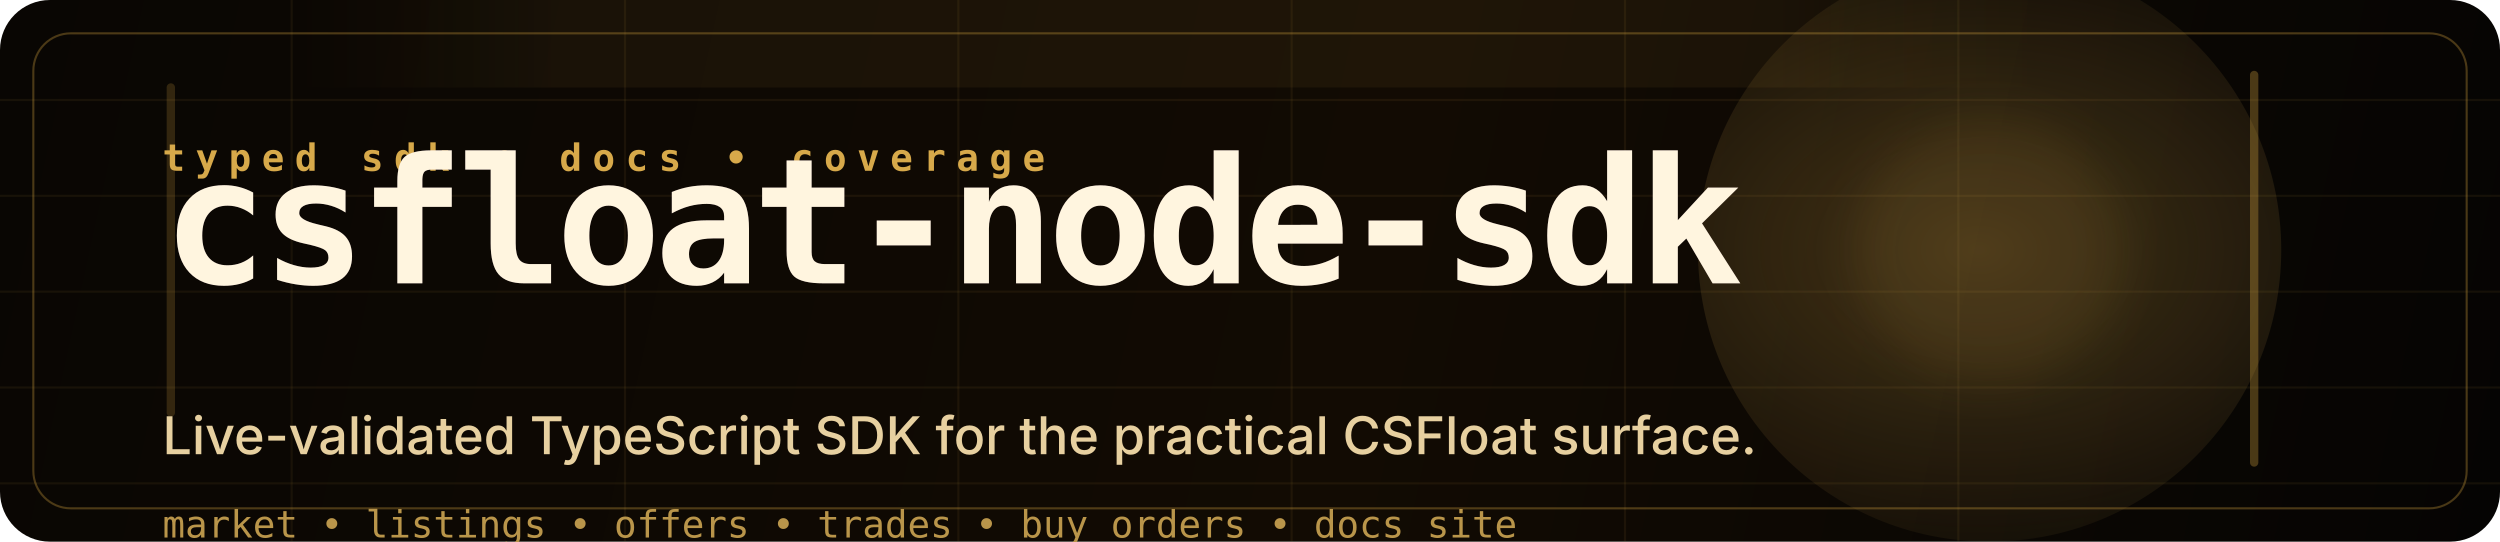
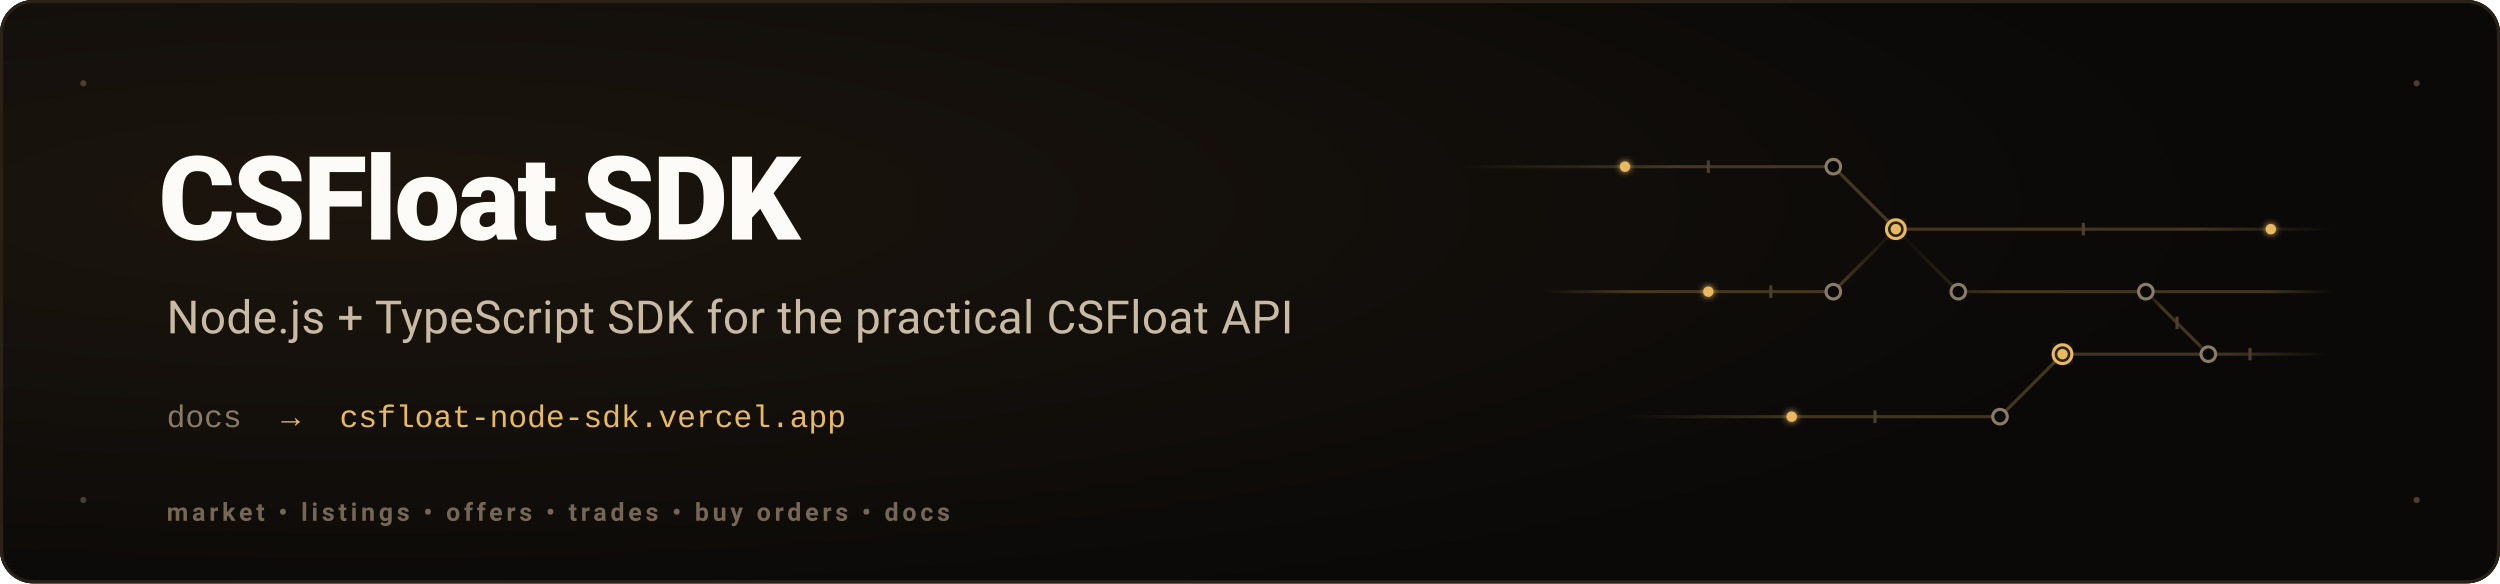
- <svg xmlns="http://www.w3.org/2000/svg" width="1200" height="260" viewBox="0 0 1200 260" fill="none" role="img" aria-labelledby="title desc">
+ <svg xmlns="http://www.w3.org/2000/svg" viewBox="0 0 1200 280" width="1200" height="280">
  <defs>
-     <linearGradient id="bg" x1="0" y1="0" x2="1200" y2="260" gradientUnits="userSpaceOnUse">
-       <stop offset="0" stop-color="#090603" />
-       <stop offset="0.55" stop-color="#120b03" />
-       <stop offset="1" stop-color="#050403" />
+     <radialGradient id="bg-glow" cx="15%" cy="35%" r="75%">
+       <stop offset="0%" stop-color="#1c150e" />
+       <stop offset="100%" stop-color="#0a0908" />
+     </radialGradient>
+     <linearGradient id="line-fade" x1="0%" y1="0%" x2="100%" y2="0%">
+       <stop offset="0%" stop-color="#e8b960" stop-opacity="0" />
+       <stop offset="25%" stop-color="#e8b960" stop-opacity="0.25" />
+       <stop offset="85%" stop-color="#e8b960" stop-opacity="0.25" />
+       <stop offset="100%" stop-color="#e8b960" stop-opacity="0" />
    </linearGradient>
-     <radialGradient id="goldGlow" cx="0" cy="0" r="1" gradientUnits="userSpaceOnUse" gradientTransform="translate(950 120) rotate(180) scale(260 180)">
-       <stop stop-color="#D4A64A" stop-opacity="0.28" />
-       <stop offset="1" stop-color="#D4A64A" stop-opacity="0" />
-     </radialGradient>
-     <linearGradient id="line" x1="140" y1="0" x2="980" y2="0" gradientUnits="userSpaceOnUse">
-       <stop stop-color="#7A5A1A" stop-opacity="0" />
-       <stop offset="0.15" stop-color="#C6973A" stop-opacity="0.9" />
-       <stop offset="0.85" stop-color="#C6973A" stop-opacity="0.9" />
-       <stop offset="1" stop-color="#7A5A1A" stop-opacity="0" />
-     </linearGradient>
-     <filter id="blur" x="-20%" y="-20%" width="140%" height="140%">
-       <feGaussianBlur stdDeviation="10" />
+     <filter id="glow-strong" x="-50%" y="-50%" width="200%" height="200%">
+       <feGaussianBlur in="SourceGraphic" stdDeviation="3.5" result="blur" />
+       <feMerge>
+         <feMergeNode in="blur" />
+         <feMergeNode in="SourceGraphic" />
+       </feMerge>
    </filter>
-     <style>
-       .grid { stroke: rgba(205, 160, 62, 0.12); stroke-width: 1; }
-       .scanline { opacity: 0.08; animation: sweep 9s linear infinite; }
-       .frame { stroke: rgba(198, 151, 58, 0.35); stroke-width: 1; fill: none; }
-       .kicker { fill: #D7A94A; font: 600 18px/1.2 ui-monospace, SFMono-Regular, Menlo, Consolas, monospace; letter-spacing: 0.28em; text-transform: uppercase; }
-       .main { fill: #FFF5DF; font: 700 84px/1 ui-monospace, SFMono-Regular, Menlo, Consolas, monospace; letter-spacing: -0.04em; }
-       .sub { fill: #E7D0A0; font: 500 25px/1.4 ui-sans-serif, Inter, Segoe UI, sans-serif; }
-       .meta { fill: #B9954A; font: 500 18px/1.4 ui-monospace, SFMono-Regular, Menlo, Consolas, monospace; }
-       .ghost-a { fill: rgba(255, 96, 138, 0.18); animation: glitchA 4.2s steps(2, end) infinite; }
-       .ghost-b { fill: rgba(107, 201, 255, 0.14); animation: glitchB 4.2s steps(2, end) infinite; }
-       .pulse { animation: pulse 3.6s ease-in-out infinite; }
-       @keyframes pulse {
-         0%, 100% { opacity: 0.88; }
-         50% { opacity: 1; }
-       }
-       @keyframes glitchA {
-         0%, 90%, 100% { transform: translate(0, 0); opacity: 0; }
-         91% { transform: translate(-3px, 1px); opacity: 1; }
-         93% { transform: translate(2px, -1px); opacity: 0.7; }
-         95% { transform: translate(-1px, 0); opacity: 0; }
-       }
-       @keyframes glitchB {
-         0%, 92%, 100% { transform: translate(0, 0); opacity: 0; }
-         93% { transform: translate(3px, -1px); opacity: 0.85; }
-         95% { transform: translate(-2px, 1px); opacity: 0.55; }
-         97% { transform: translate(0, 0); opacity: 0; }
-       }
-       @keyframes sweep {
-         0% { transform: translateY(-170px); }
-         100% { transform: translateY(280px); }
-       }
+     <filter id="glow-subtle" x="-50%" y="-50%" width="200%" height="200%">
+       <feGaussianBlur in="SourceGraphic" stdDeviation="1.5" result="blur" />
+       <feMerge>
+         <feMergeNode in="blur" />
+         <feMergeNode in="SourceGraphic" />
+       </feMerge>
+     </filter>
+   </defs>
+   <style>
+         .title {
+             font-family: system-ui, -apple-system, BlinkMacSystemFont, "Segoe UI", Roboto, "Helvetica Neue", Arial, sans-serif;
+             font-size: 56px;
+             font-weight: 800;
+             fill: #fdfbf7;
+             letter-spacing: -0.02em;
+         }
+         .subtitle {
+             font-family: system-ui, -apple-system, BlinkMacSystemFont, "Segoe UI", Roboto, "Helvetica Neue", Arial, sans-serif;
+             font-size: 22px;
+             font-weight: 400;
+             fill: #c9baa3;
+             letter-spacing: 0.01em;
+         }
+         .link-text {
+             font-family: ui-monospace, SFMono-Regular, Menlo, Monaco, Consolas, "Liberation Mono", "Courier New", monospace;
+             font-size: 15px;
+             font-weight: 500;
+         }
+         .link-label { fill: #8a7b66; }
+         .link-arrow { fill: #e8b960; }
+         .link-url { fill: #e8b960; }
+ 
+         .meta {
+             font-family: system-ui, -apple-system, BlinkMacSystemFont, "Segoe UI", Roboto, "Helvetica Neue", Arial, sans-serif;
+             font-size: 12px;
+             font-weight: 600;
+             fill: #756754;
+             letter-spacing: 0.15em;
+             text-transform: uppercase;
+         }
+ 
+         @keyframes pulse-opacity {
+             0%, 100% { opacity: 0.4; }
+             50% { opacity: 1; }
+         }
+         .glow-dot {
+             animation: pulse-opacity 4s ease-in-out infinite;
+         }
+         .glow-dot.delay-1 { animation-delay: 1.5s; }
+         .glow-dot.delay-2 { animation-delay: 3s; }
+ 
+         .subtle-line {
+             stroke: url(#line-fade);
+             stroke-width: 1.5;
+             fill: none;
+             stroke-linecap: round;
+             stroke-linejoin: round;
+         }
+ 
+         .outer-border {
+             stroke: #2a2219;
+             stroke-width: 1.5;
+             fill: none;
+             rx: 15;
+         }
    </style>
-   </defs>
-   <rect width="1200" height="260" rx="24" fill="url(#bg)" />
-   <rect x="16" y="16" width="1168" height="228" rx="18" class="frame" />
-   <rect x="1080" y="34" width="4" height="190" rx="2" fill="#C6973A" opacity="0.35" />
-   <rect x="80" y="40" width="4" height="160" rx="2" fill="#C6973A" opacity="0.22" />
-   <g opacity="0.65">
-     <path d="M0 48H1200" class="grid" />
-     <path d="M0 94H1200" class="grid" />
-     <path d="M0 140H1200" class="grid" />
-     <path d="M0 186H1200" class="grid" />
-     <path d="M0 232H1200" class="grid" />
-     <path d="M140 0V260" class="grid" />
-     <path d="M300 0V260" class="grid" />
-     <path d="M460 0V260" class="grid" />
-     <path d="M620 0V260" class="grid" />
-     <path d="M780 0V260" class="grid" />
-     <path d="M940 0V260" class="grid" />
+   <rect width="1200" height="280" fill="#0a0908" rx="16" />
+   <rect width="1200" height="280" fill="url(#bg-glow)" rx="16" />
+   <g id="registration-marks" fill="#4a3f31">
+     <circle cx="40" cy="40" r="1.5" />
+     <circle cx="40" cy="240" r="1.5" />
+     <circle cx="1160" cy="40" r="1.5" />
+     <circle cx="1160" cy="240" r="1.5" />
  </g>
-   <rect x="0" y="0" width="1200" height="42" fill="url(#line)" class="scanline" />
-   <circle cx="955" cy="120" r="140" fill="url(#goldGlow)" />
-   <circle cx="955" cy="120" r="64" fill="#D4A64A" opacity="0.08" filter="url(#blur)" />
-   <g transform="translate(78 82)">
-     <text class="kicker">typed sdk • docs • coverage</text>
-     <g transform="translate(0 54)">
-       <text class="main ghost-a">csfloat-node-sdk</text>
-       <text class="main ghost-b">csfloat-node-sdk</text>
-       <text class="main pulse">csfloat-node-sdk</text>
-     </g>
-     <text y="136" class="sub">Live-validated TypeScript SDK for the practical CSFloat surface.</text>
-     <text y="176" class="meta">market • listings • offers • trades • buy orders • docs site</text>
+   <g id="node-graph">
+     <path class="subtle-line" d="M 700,80 L 880,80 L 910,110 L 1120,110" />
+     <path class="subtle-line" d="M 740,140 L 880,140 L 910,110" />
+     <path class="subtle-line" d="M 910,110 L 940,140 L 1120,140" />
+     <path class="subtle-line" d="M 780,200 L 960,200 L 990,170 L 1120,170" />
+     <path class="subtle-line" d="M 1030,140 L 1060,170" />
+     <path d="M 820,77 v 6 M 1000,107 v 6 M 850,137 v 6 M 900,197 v 6 M 1080,167 v 6 M 1045,152 v 6" stroke="#4a3f31" stroke-width="1.5" fill="none" />
+     <circle cx="880" cy="80" r="3.5" fill="#0a0908" stroke="#8a7b66" stroke-width="1.5" />
+     <circle cx="910" cy="110" r="4.5" fill="#0a0908" stroke="#e8b960" stroke-width="1.5" />
+     <circle cx="880" cy="140" r="3.5" fill="#0a0908" stroke="#8a7b66" stroke-width="1.5" />
+     <circle cx="940" cy="140" r="3.5" fill="#0a0908" stroke="#8a7b66" stroke-width="1.5" />
+     <circle cx="960" cy="200" r="3.5" fill="#0a0908" stroke="#8a7b66" stroke-width="1.5" />
+     <circle cx="990" cy="170" r="4.5" fill="#0a0908" stroke="#e8b960" stroke-width="1.5" />
+     <circle cx="1030" cy="140" r="3.5" fill="#0a0908" stroke="#8a7b66" stroke-width="1.5" />
+     <circle cx="1060" cy="170" r="3.5" fill="#0a0908" stroke="#8a7b66" stroke-width="1.5" />
+     <circle cx="780" cy="80" r="2.5" fill="#e8b960" class="glow-dot delay-1" filter="url(#glow-subtle)" />
+     <circle cx="910" cy="110" r="2.5" fill="#e8b960" class="glow-dot" filter="url(#glow-strong)" />
+     <circle cx="1090" cy="110" r="2.5" fill="#e8b960" class="glow-dot delay-2" filter="url(#glow-subtle)" />
+     <circle cx="820" cy="140" r="2.5" fill="#e8b960" class="glow-dot delay-1" filter="url(#glow-subtle)" />
+     <circle cx="990" cy="170" r="2.5" fill="#e8b960" class="glow-dot" filter="url(#glow-strong)" />
+     <circle cx="860" cy="200" r="2.5" fill="#e8b960" class="glow-dot delay-2" filter="url(#glow-subtle)" />
  </g>
+   <g transform="translate(80, 0)">
+     <text x="-4" y="115" class="title">CSFloat SDK</text>
+     <text x="0" y="160" class="subtitle">Node.js + TypeScript SDK for the practical CSFloat API</text>
+     <text x="0" y="205" class="link-text">
+       <tspan class="link-label">docs</tspan>
+       <tspan class="link-arrow" dx="10">→</tspan>
+       <tspan class="link-url" dx="10">csfloat-node-sdk.vercel.app</tspan>
+     </text>
+     <text x="0" y="250" class="meta">market • listings • offers • trades • buy orders • docs</text>
+   </g>
+   <rect width="1198.5" height="278.5" x="0.75" y="0.75" class="outer-border" />
</svg>
